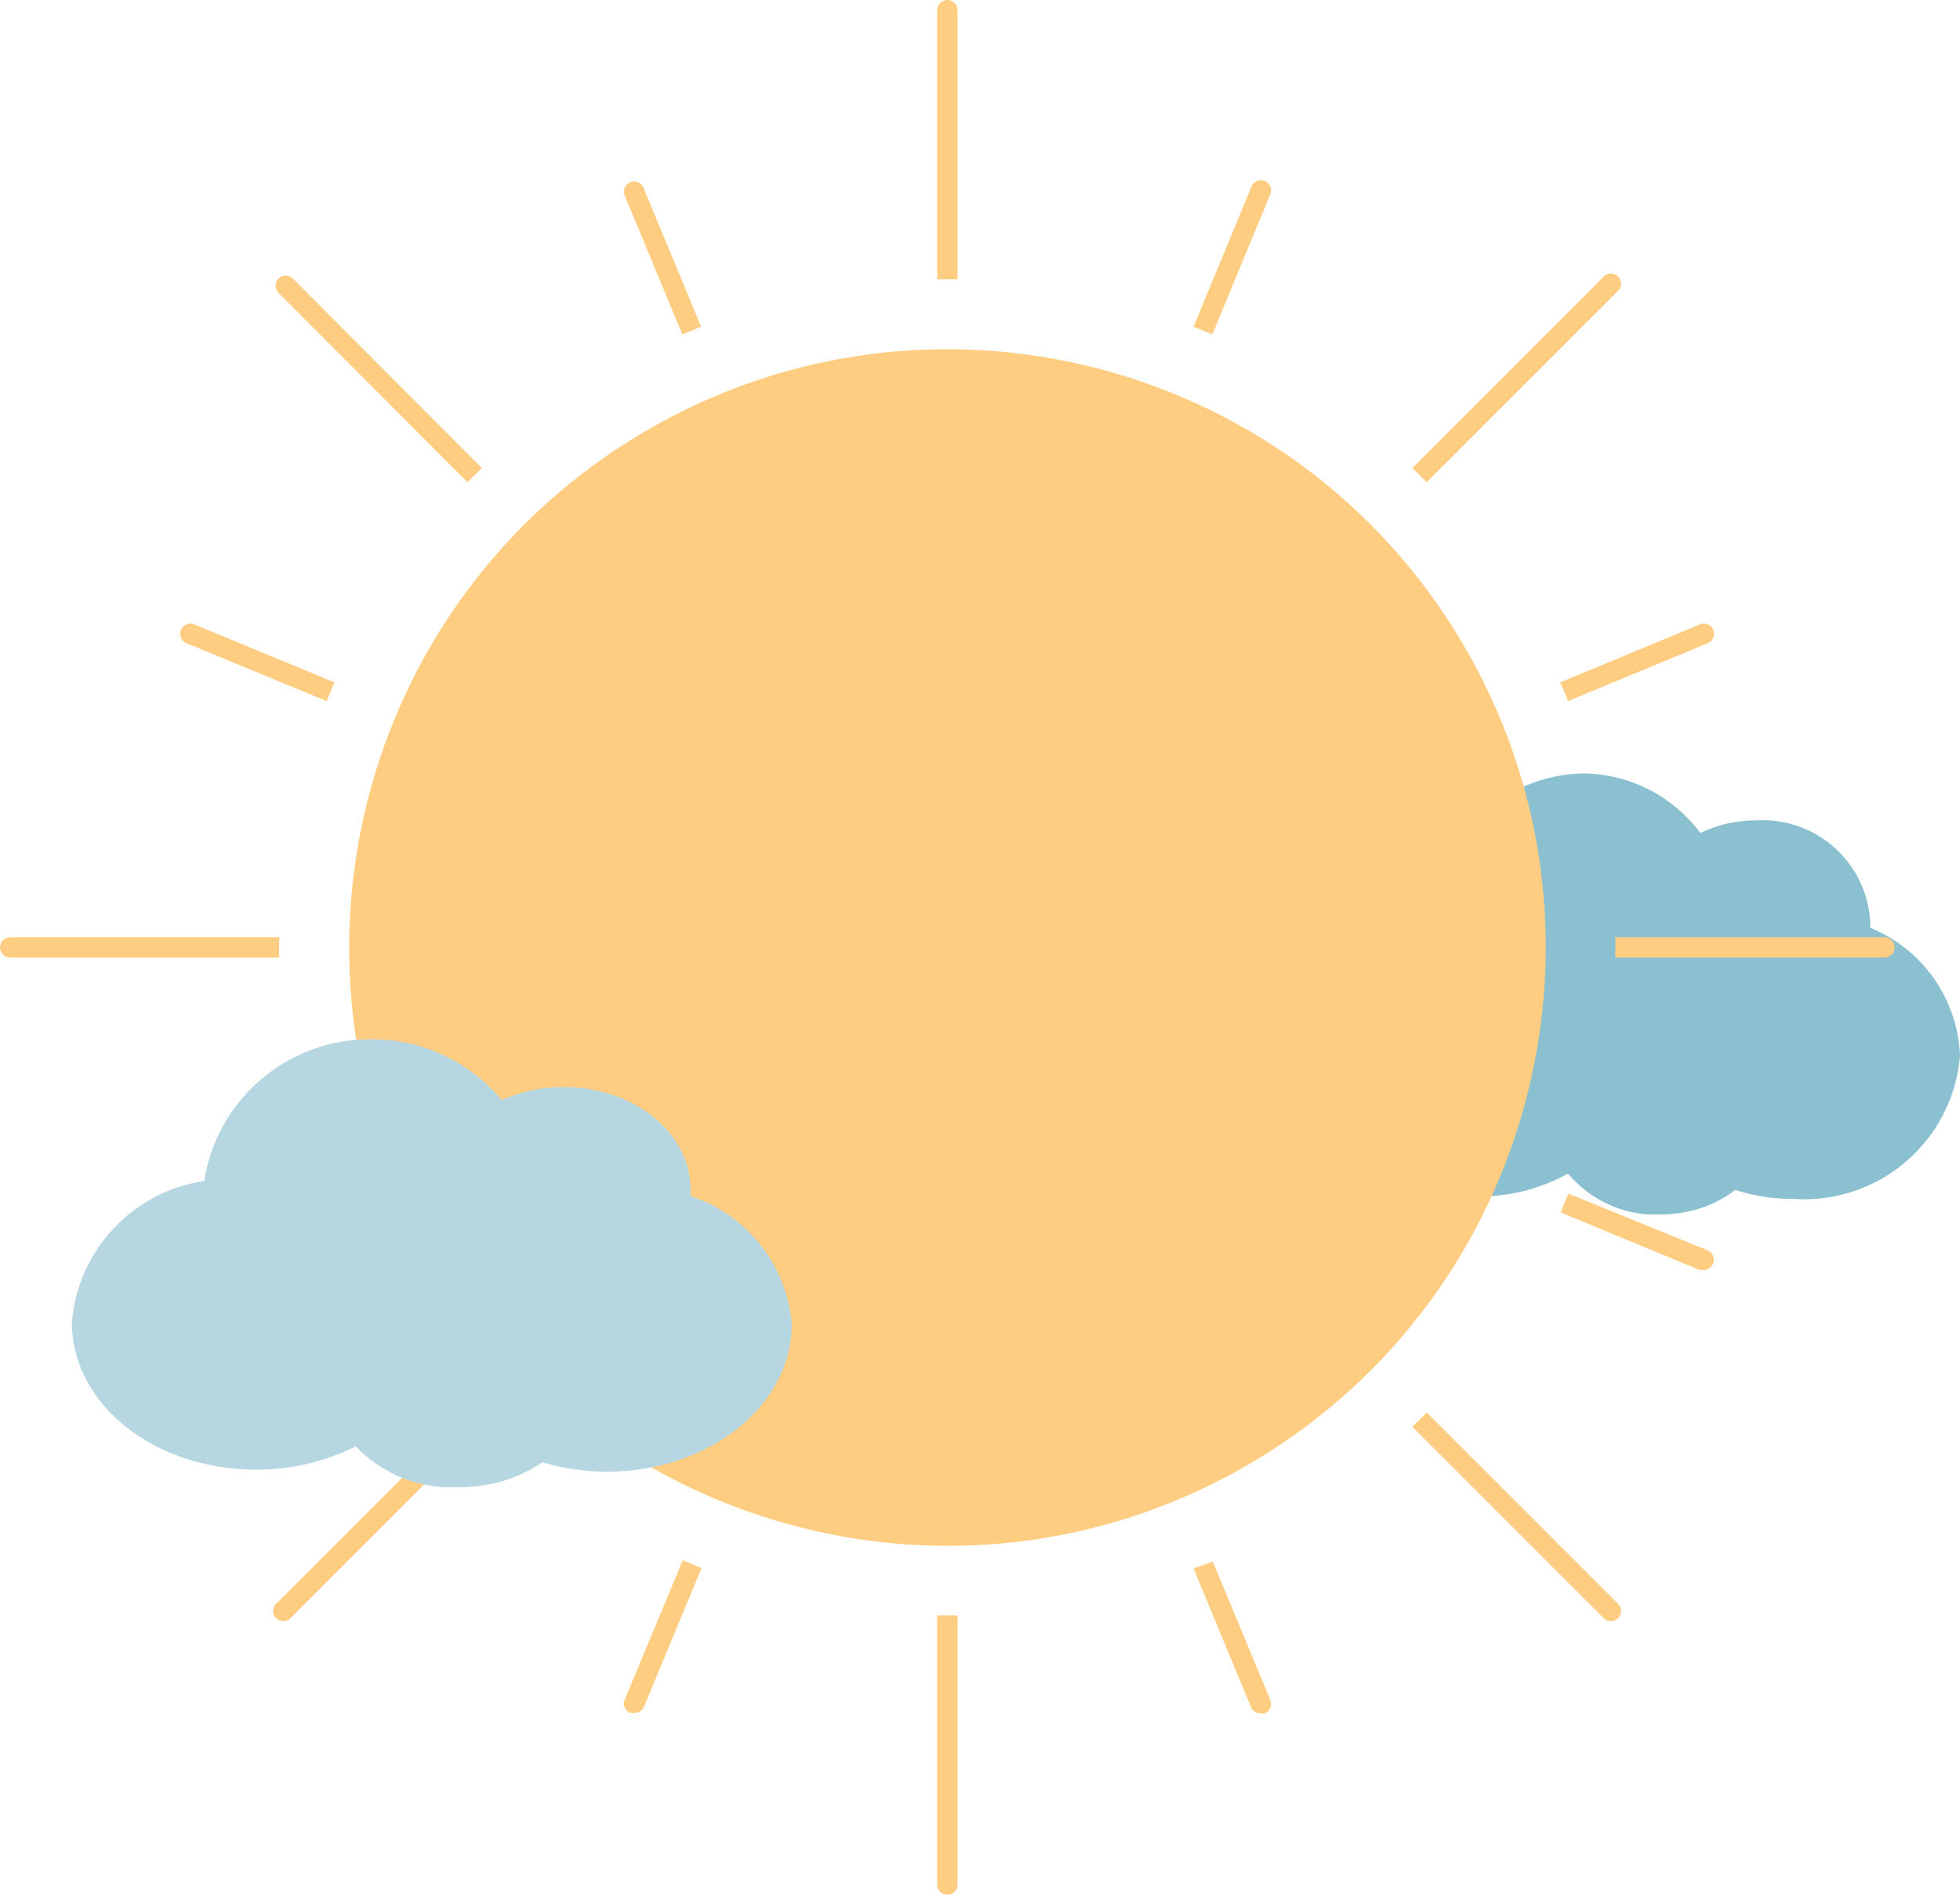
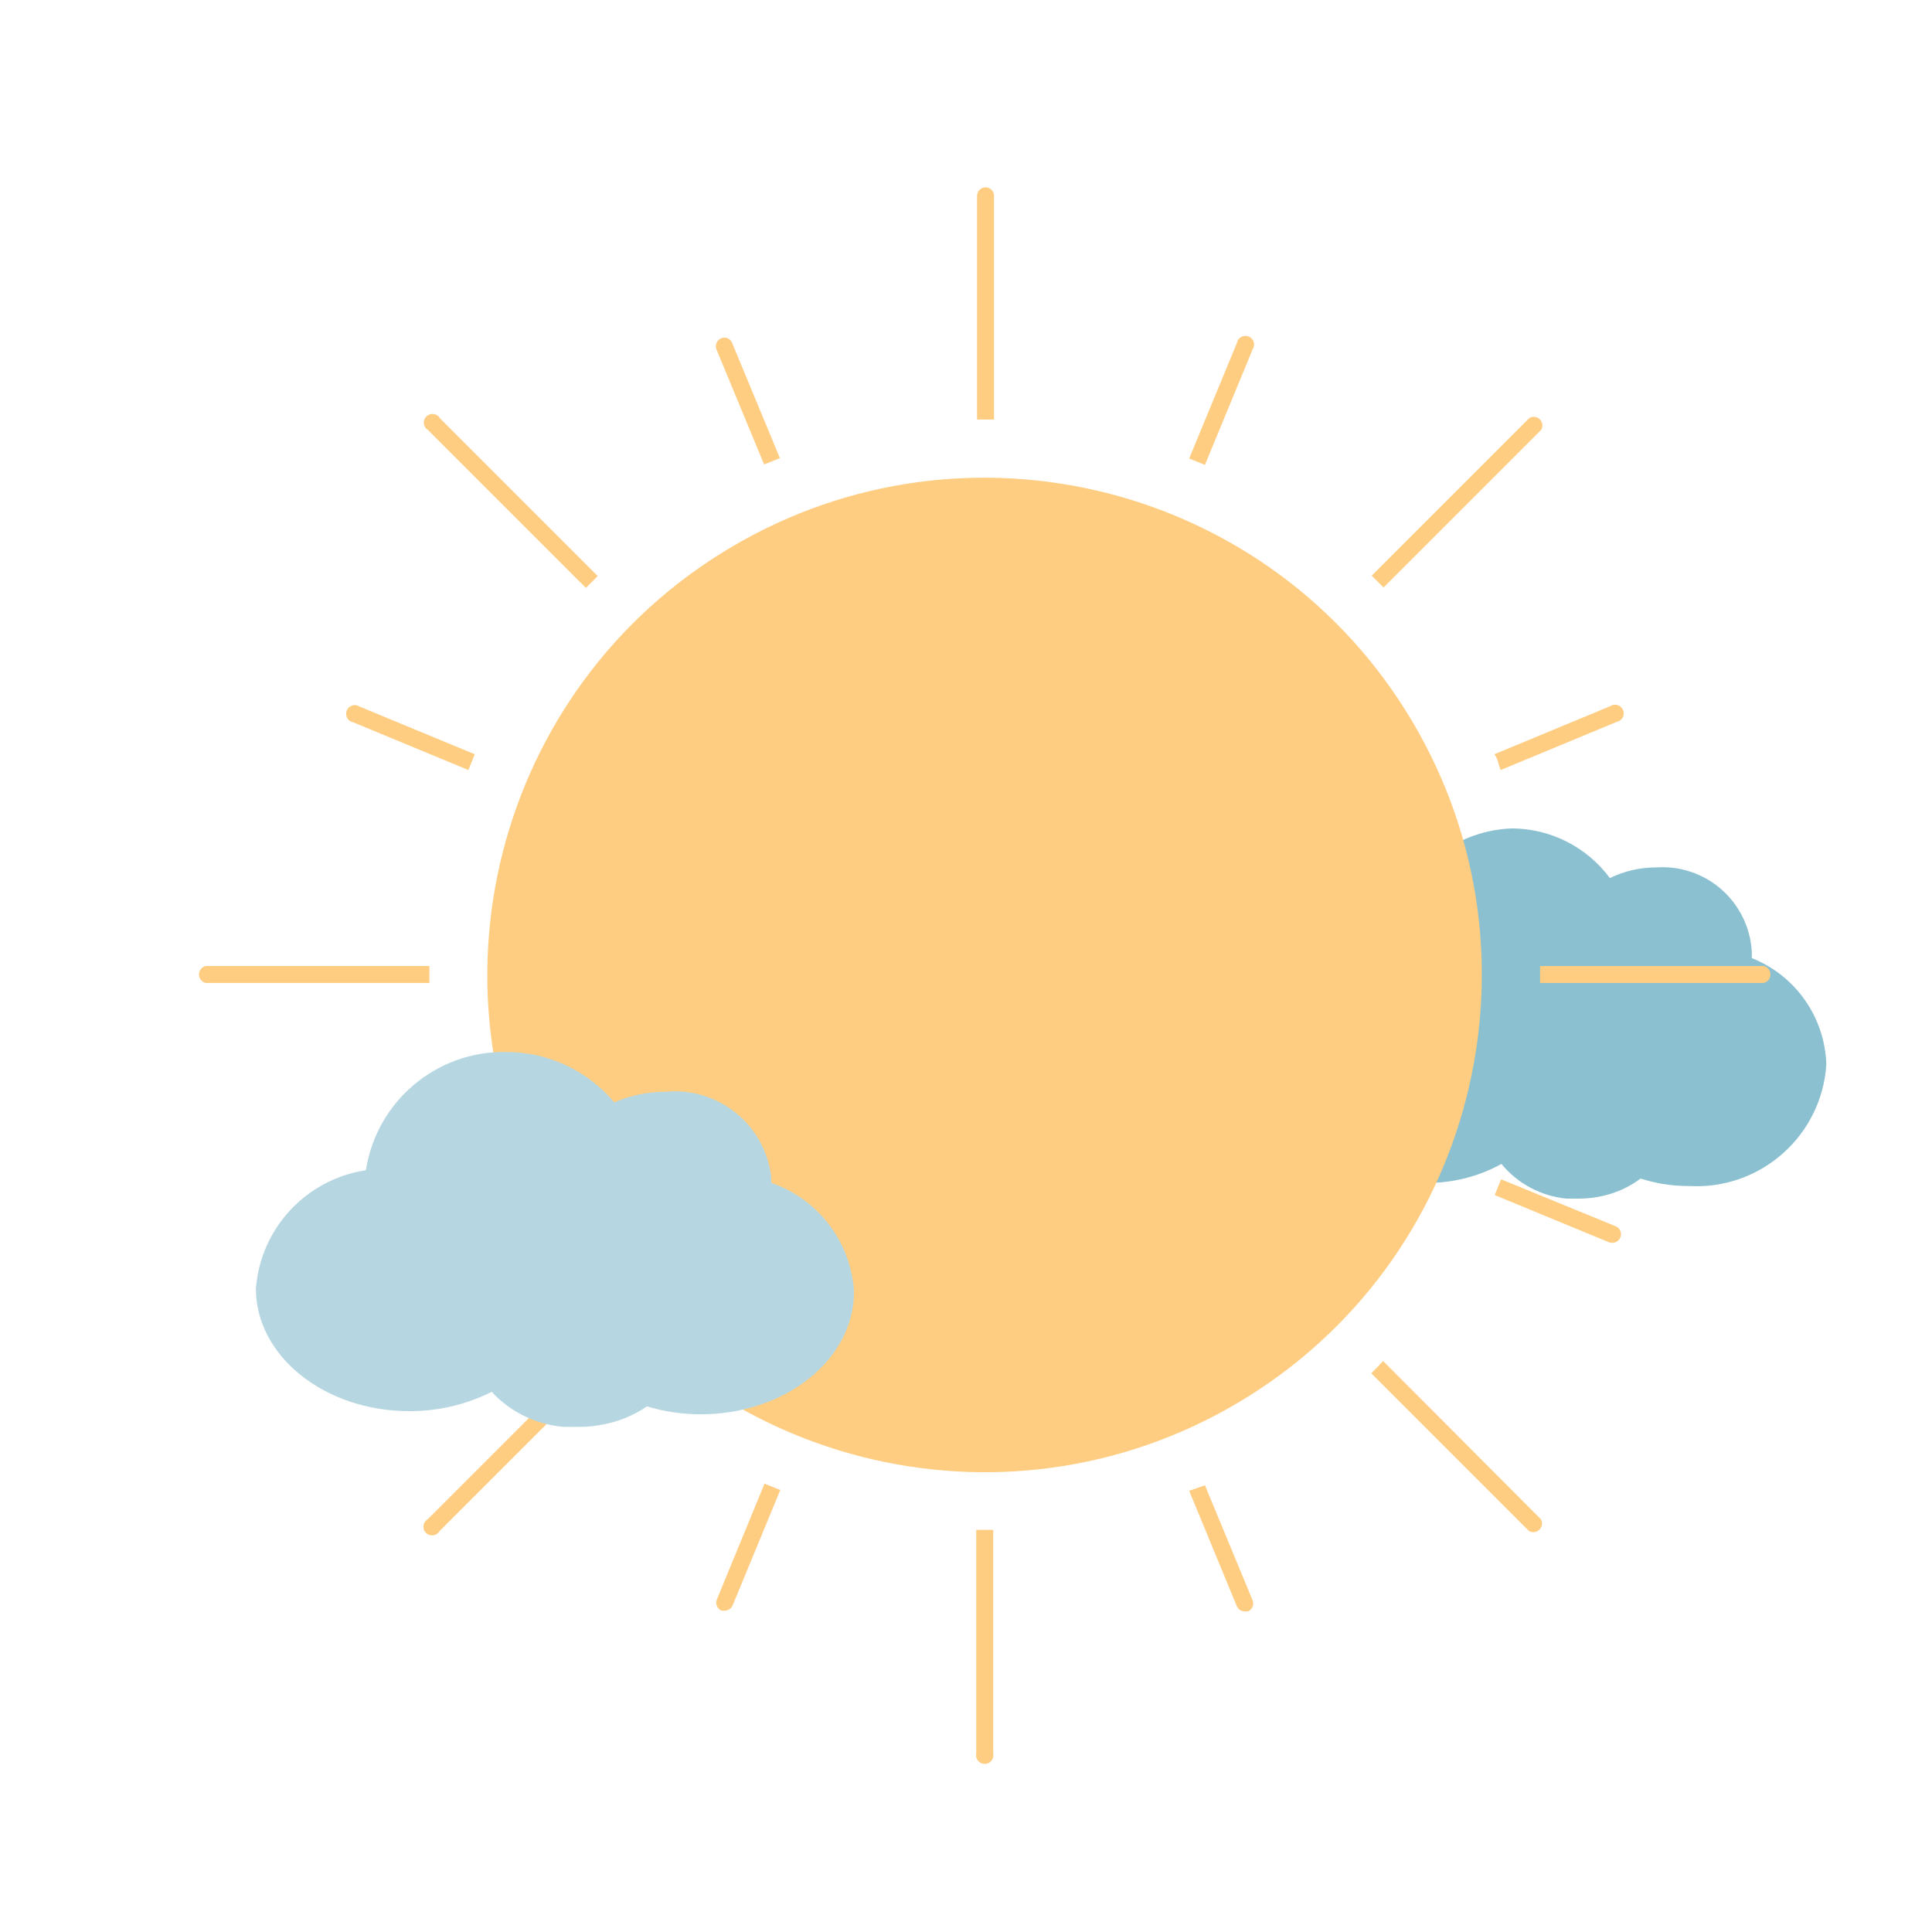
- <svg xmlns="http://www.w3.org/2000/svg" viewBox="0 0 48 46.4">
-   <path d="M45.8,22.72c0-.06,0-.11,0-.17A2.64,2.64,0,0,0,43,20.09a3.09,3.09,0,0,0-1.36.31,3.61,3.61,0,0,0-2.88-1.46,3.8,3.8,0,0,0-3.69,3.41,3.64,3.64,0,0,0-2.91,3.4,3.83,3.83,0,0,0,4.06,3.55,4.47,4.47,0,0,0,2.18-.56,2.84,2.84,0,0,0,1.92,1l.36,0a3.15,3.15,0,0,0,.66-.07,2.92,2.92,0,0,0,1.16-.53,4.55,4.55,0,0,0,1.42.22A3.83,3.83,0,0,0,48,25.86,3.53,3.53,0,0,0,45.8,22.72Z" style="fill:#8ac0cf" />
-   <circle cx="23.2" cy="23.2" r="14.65" transform="translate(-8.59 15.1) rotate(-30.7)" style="fill:#fecd81" />
-   <path d="M11.45,11.81l.35-.35L7.15,6.8a.25.25,0,0,0-.35.35Z" style="fill:#fecd81" />
-   <path d="M15.44,4.46a.25.25,0,0,0-.14.33l1.41,3.4L17.17,8l-1.41-3.4A.25.25,0,0,0,15.44,4.46Z" style="fill:#fecd81" />
-   <path d="M23.2,0a.25.25,0,0,0-.25.25V6.84h.5V.25A.25.25,0,0,0,23.2,0Z" style="fill:#fecd81" />
-   <path d="M8,17.17l.19-.46L4.78,15.3a.25.25,0,1,0-.19.46Z" style="fill:#fecd81" />
-   <path d="M38.4,17.17l3.4-1.41a.25.25,0,1,0-.19-.46l-3.4,1.41C38.28,16.86,38.34,17,38.4,17.17Z" style="fill:#fecd81" />
-   <path d="M6.84,22.95H.25a.25.25,0,0,0,0,.5H6.84C6.83,23.28,6.84,23.12,6.84,22.95Z" style="fill:#fecd81" />
-   <path d="M39.6,7.15a.25.25,0,1,0-.35-.35l-4.66,4.66.35.35Z" style="fill:#fecd81" />
-   <path d="M31.1,4.78a.25.25,0,1,0-.46-.19L29.23,8l.46.19Z" style="fill:#fecd81" />
-   <path d="M46.15,22.95H39.56c0,.17,0,.33,0,.5h6.59a.25.25,0,0,0,0-.5Z" style="fill:#fecd81" />
-   <path d="M34.94,34.59l-.35.35,4.66,4.66a.25.25,0,1,0,.35-.35Z" style="fill:#fecd81" />
-   <path d="M38.41,29.23l-.19.46,3.4,1.41.1,0a.25.25,0,0,0,.1-.48Z" style="fill:#fecd81" />
-   <path d="M8,29.23l-3.4,1.41a.25.25,0,0,0,.1.48l.1,0,3.4-1.41C8.11,29.54,8.05,29.38,8,29.23Z" style="fill:#fecd81" />
-   <path d="M29.23,38.41l1.41,3.4a.25.25,0,0,0,.23.15l.1,0a.25.25,0,0,0,.14-.33l-1.41-3.39Z" style="fill:#fecd81" />
-   <path d="M6.79,39.25a.25.25,0,1,0,.35.35l4.66-4.66-.35-.35Z" style="fill:#fecd81" />
-   <path d="M15.3,41.62a.25.25,0,0,0,.14.33l.1,0a.25.25,0,0,0,.23-.15l1.41-3.4-.46-.19Z" style="fill:#fecd81" />
-   <path d="M22.95,46.15a.25.25,0,1,0,.5,0V39.56h-.5Z" style="fill:#fecd81" />
-   <path d="M16.91,29.29c0-.06,0-.12,0-.17,0-1.38-1.39-2.5-3.11-2.5a3.71,3.71,0,0,0-1.51.32,4.16,4.16,0,0,0-3.21-1.49A4.11,4.11,0,0,0,5,28.92a3.82,3.82,0,0,0-3.24,3.46c0,2,2,3.61,4.52,3.61a5.36,5.36,0,0,0,2.43-.57,3.27,3.27,0,0,0,2.14,1l.4,0a3.82,3.82,0,0,0,.73-.07,3.43,3.43,0,0,0,1.3-.54,5.51,5.51,0,0,0,1.59.23c2.49,0,4.52-1.62,4.52-3.61A3.62,3.62,0,0,0,16.91,29.29Z" style="fill:#b6d7e1" />
+ <svg xmlns="http://www.w3.org/2000/svg" viewBox="0 0 49 49">
+   <path d="M44.43,24.3c0-.05,0-.1,0-.15A2.27,2.27,0,0,0,42,22a2.66,2.66,0,0,0-1.17.27,3.11,3.11,0,0,0-2.48-1.26A3.27,3.27,0,0,0,35.21,24a3.13,3.13,0,0,0-2.5,2.92A3.3,3.3,0,0,0,36.2,30a3.85,3.85,0,0,0,1.88-.48,2.45,2.45,0,0,0,1.65.88l.31,0a2.71,2.71,0,0,0,.57-.06,2.51,2.51,0,0,0,1-.45,3.91,3.91,0,0,0,1.23.19A3.3,3.3,0,0,0,46.32,27,3,3,0,0,0,44.43,24.3Z" style="fill:#8ac0cf" />
+   <circle cx="24.97" cy="24.72" r="12.61" transform="translate(-9.12 16.22) rotate(-30.7)" style="fill:#fecd81" />
+   <path d="M14.86,14.91l.3-.3-4-4a.22.22,0,1,0-.3.3Z" style="fill:#fecd81" />
+   <path d="M18.29,8.58a.22.22,0,0,0-.12.28l1.21,2.92.4-.16L18.57,8.7A.21.21,0,0,0,18.29,8.58Z" style="fill:#fecd81" />
+   <path d="M25,4.75a.22.22,0,0,0-.22.22v5.67h.43V5A.22.22,0,0,0,25,4.75Z" style="fill:#fecd81" />
+   <path d="M11.88,19.53l.16-.4L9.12,17.92a.22.22,0,1,0-.16.4Z" style="fill:#fecd81" />
+   <path d="M38.06,19.53,41,18.31a.22.22,0,1,0-.16-.4L37.9,19.13C38,19.26,38,19.39,38.06,19.53Z" style="fill:#fecd81" />
+   <path d="M10.89,24.5H5.22a.22.22,0,0,0,0,.43h5.67C10.89,24.79,10.89,24.64,10.89,24.5Z" style="fill:#fecd81" />
+   <path d="M39.09,10.9a.22.22,0,0,0-.3-.3l-4,4,.3.3Z" style="fill:#fecd81" />
+   <path d="M31.77,8.86a.22.22,0,1,0-.4-.16l-1.21,2.93.4.16Z" style="fill:#fecd81" />
+   <path d="M44.73,24.5H39.06c0,.14,0,.29,0,.43h5.67a.22.22,0,0,0,0-.43Z" style="fill:#fecd81" />
+   <path d="M35.08,34.52l-.3.31,4,4a.22.22,0,0,0,.3-.3Z" style="fill:#fecd81" />
+   <path d="M38.07,29.91l-.16.4,2.93,1.21.08,0a.22.22,0,0,0,.08-.41Z" style="fill:#fecd81" />
+   <path d="M11.89,29.9,9,31.12a.22.22,0,0,0,.08.41l.08,0L12,30.3Z" style="fill:#fecd81" />
+   <path d="M30.16,37.81l1.21,2.93a.22.22,0,0,0,.2.13l.08,0a.22.22,0,0,0,.12-.28l-1.21-2.92Z" style="fill:#fecd81" />
+   <path d="M10.85,38.53a.22.22,0,1,0,.3.3l4-4-.3-.3Z" style="fill:#fecd81" />
+   <path d="M18.18,40.57a.22.22,0,0,0,.12.28l.08,0a.22.22,0,0,0,.2-.13l1.21-2.93-.4-.16Z" style="fill:#fecd81" />
+   <path d="M24.76,44.47a.22.22,0,1,0,.43,0V38.8h-.43Z" style="fill:#fecd81" />
+   <path d="M19.56,30c0-.05,0-.1,0-.15a2.46,2.46,0,0,0-2.68-2.16,3.19,3.19,0,0,0-1.3.27,3.58,3.58,0,0,0-2.76-1.28,3.54,3.54,0,0,0-3.54,3,3.29,3.29,0,0,0-2.79,3c0,1.72,1.75,3.11,3.89,3.11a4.61,4.61,0,0,0,2.09-.49,2.81,2.81,0,0,0,1.84.89l.35,0a3.29,3.29,0,0,0,.63-.06,3,3,0,0,0,1.12-.46,4.74,4.74,0,0,0,1.36.2c2.15,0,3.89-1.39,3.89-3.11A3.12,3.12,0,0,0,19.56,30Z" style="fill:#b6d7e1" />
+   <rect width="49" height="49" style="fill:none" />
</svg>
